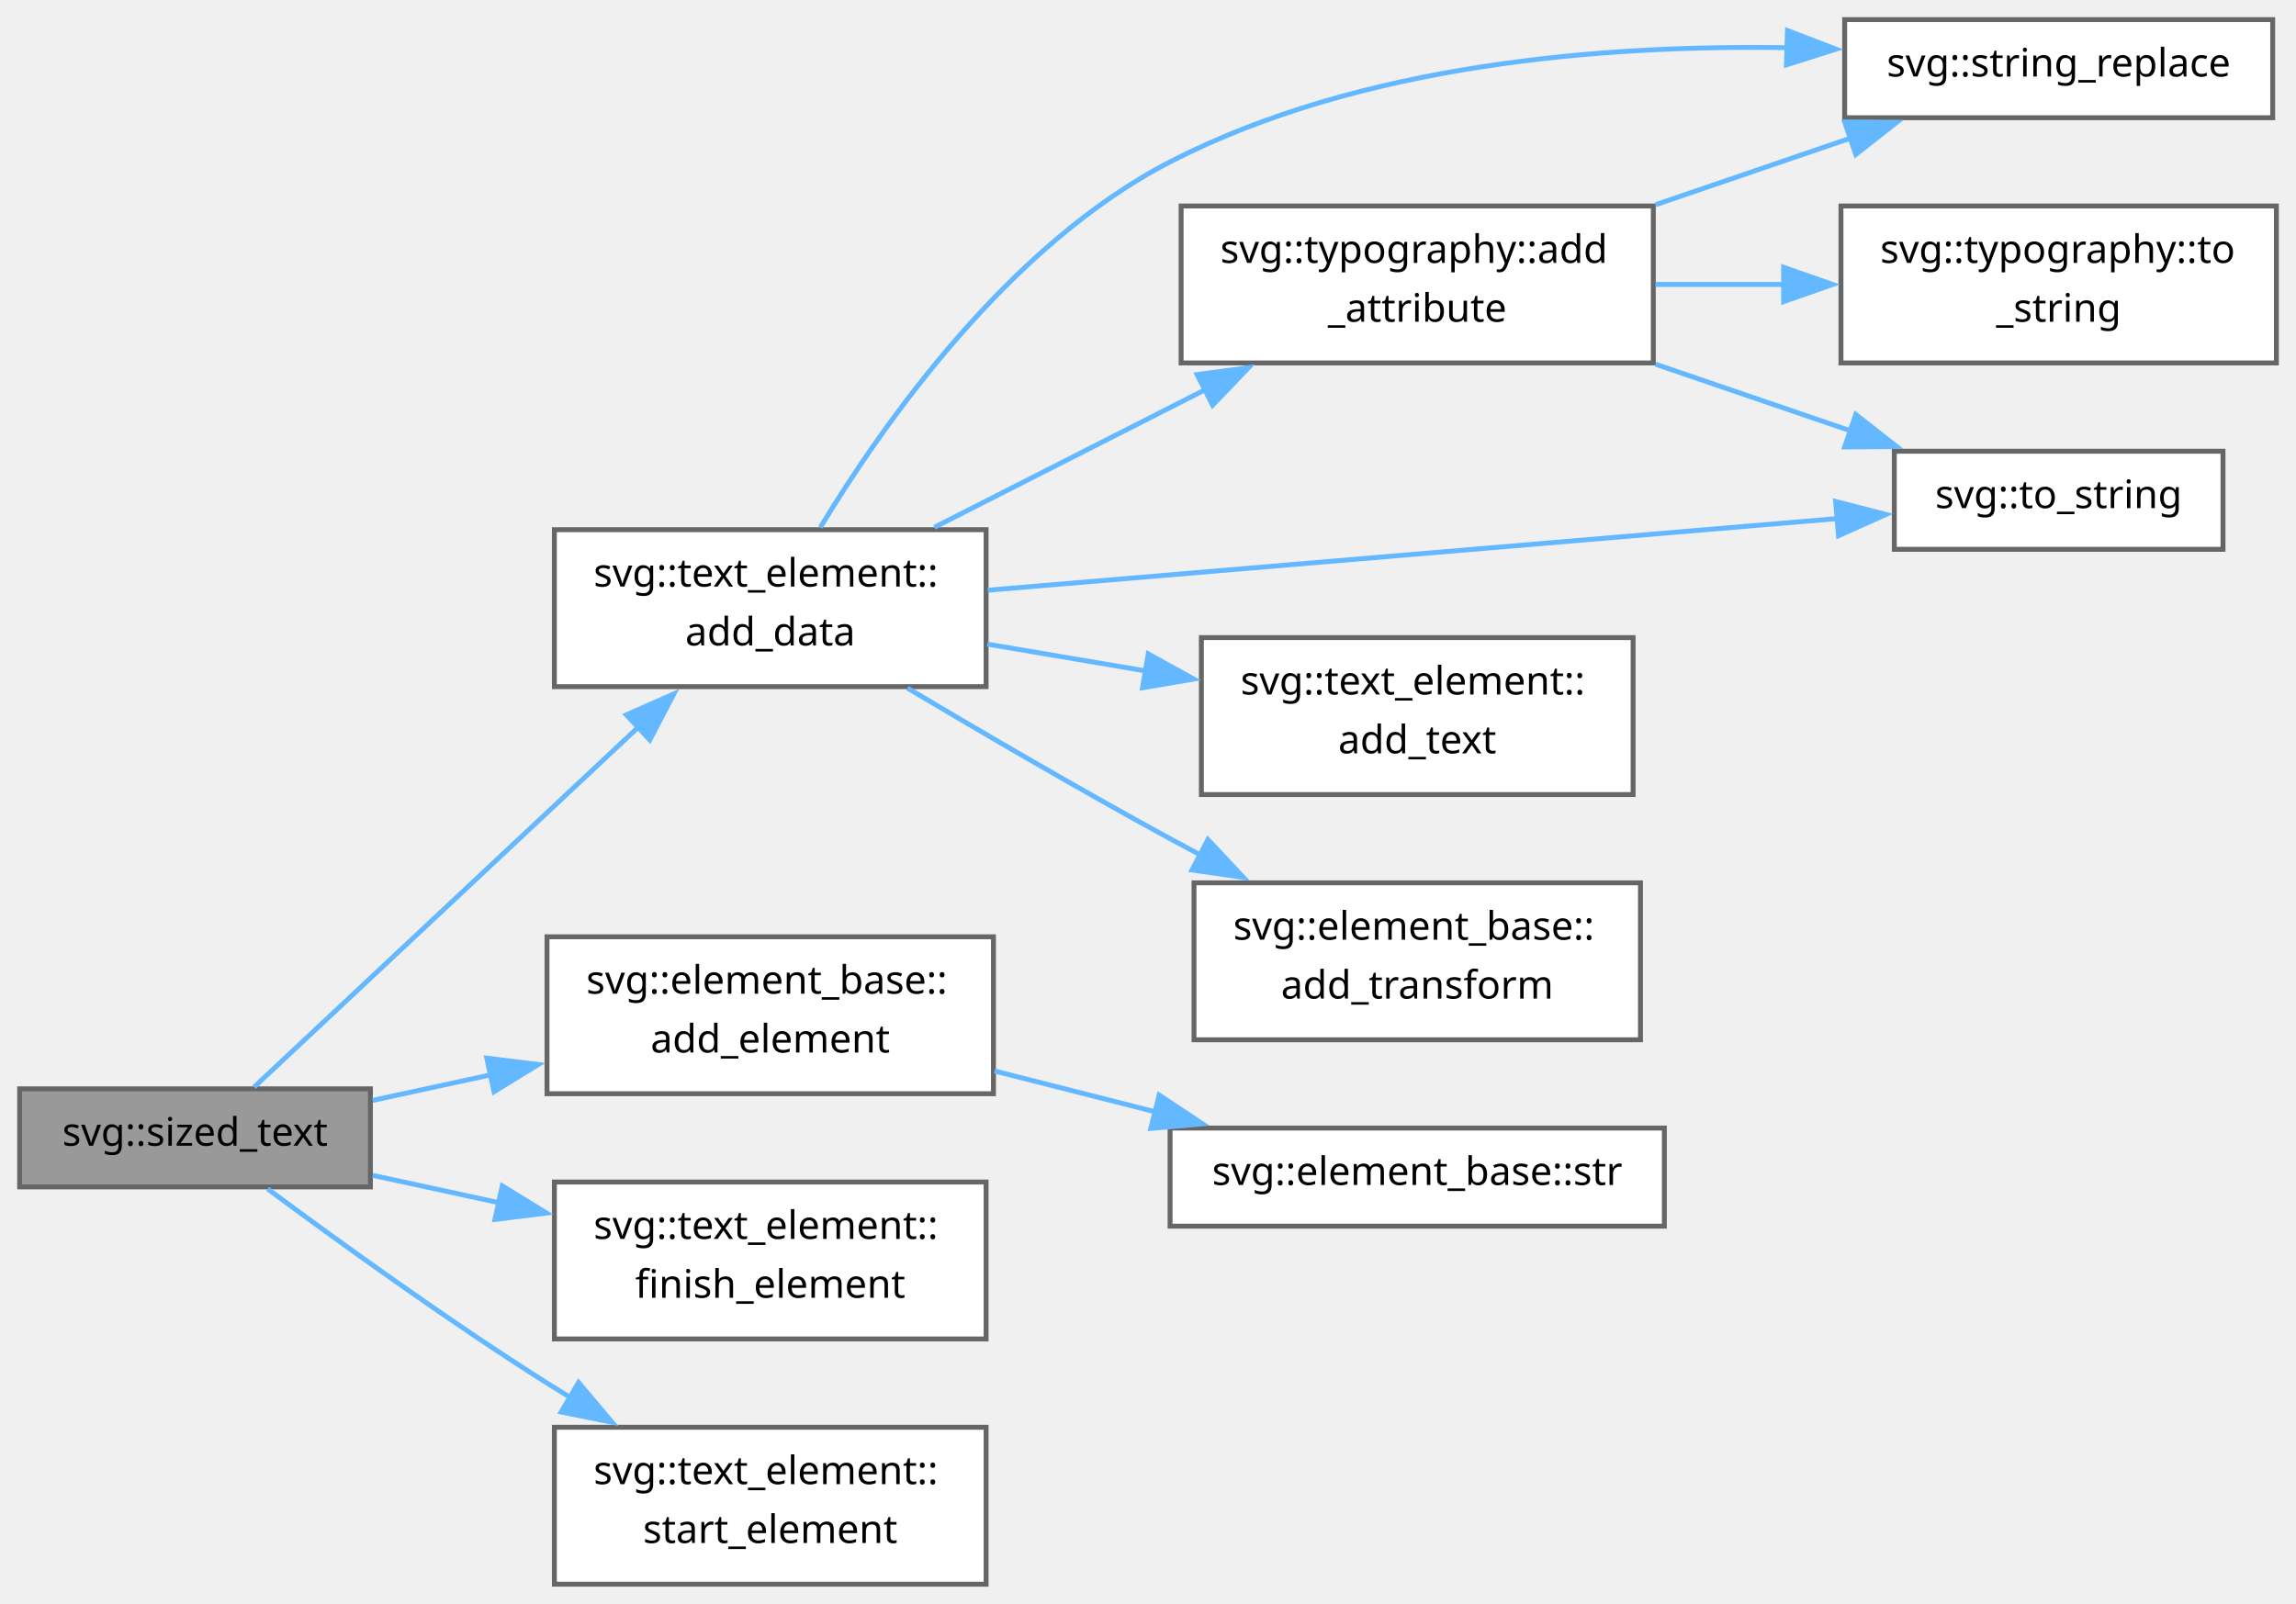
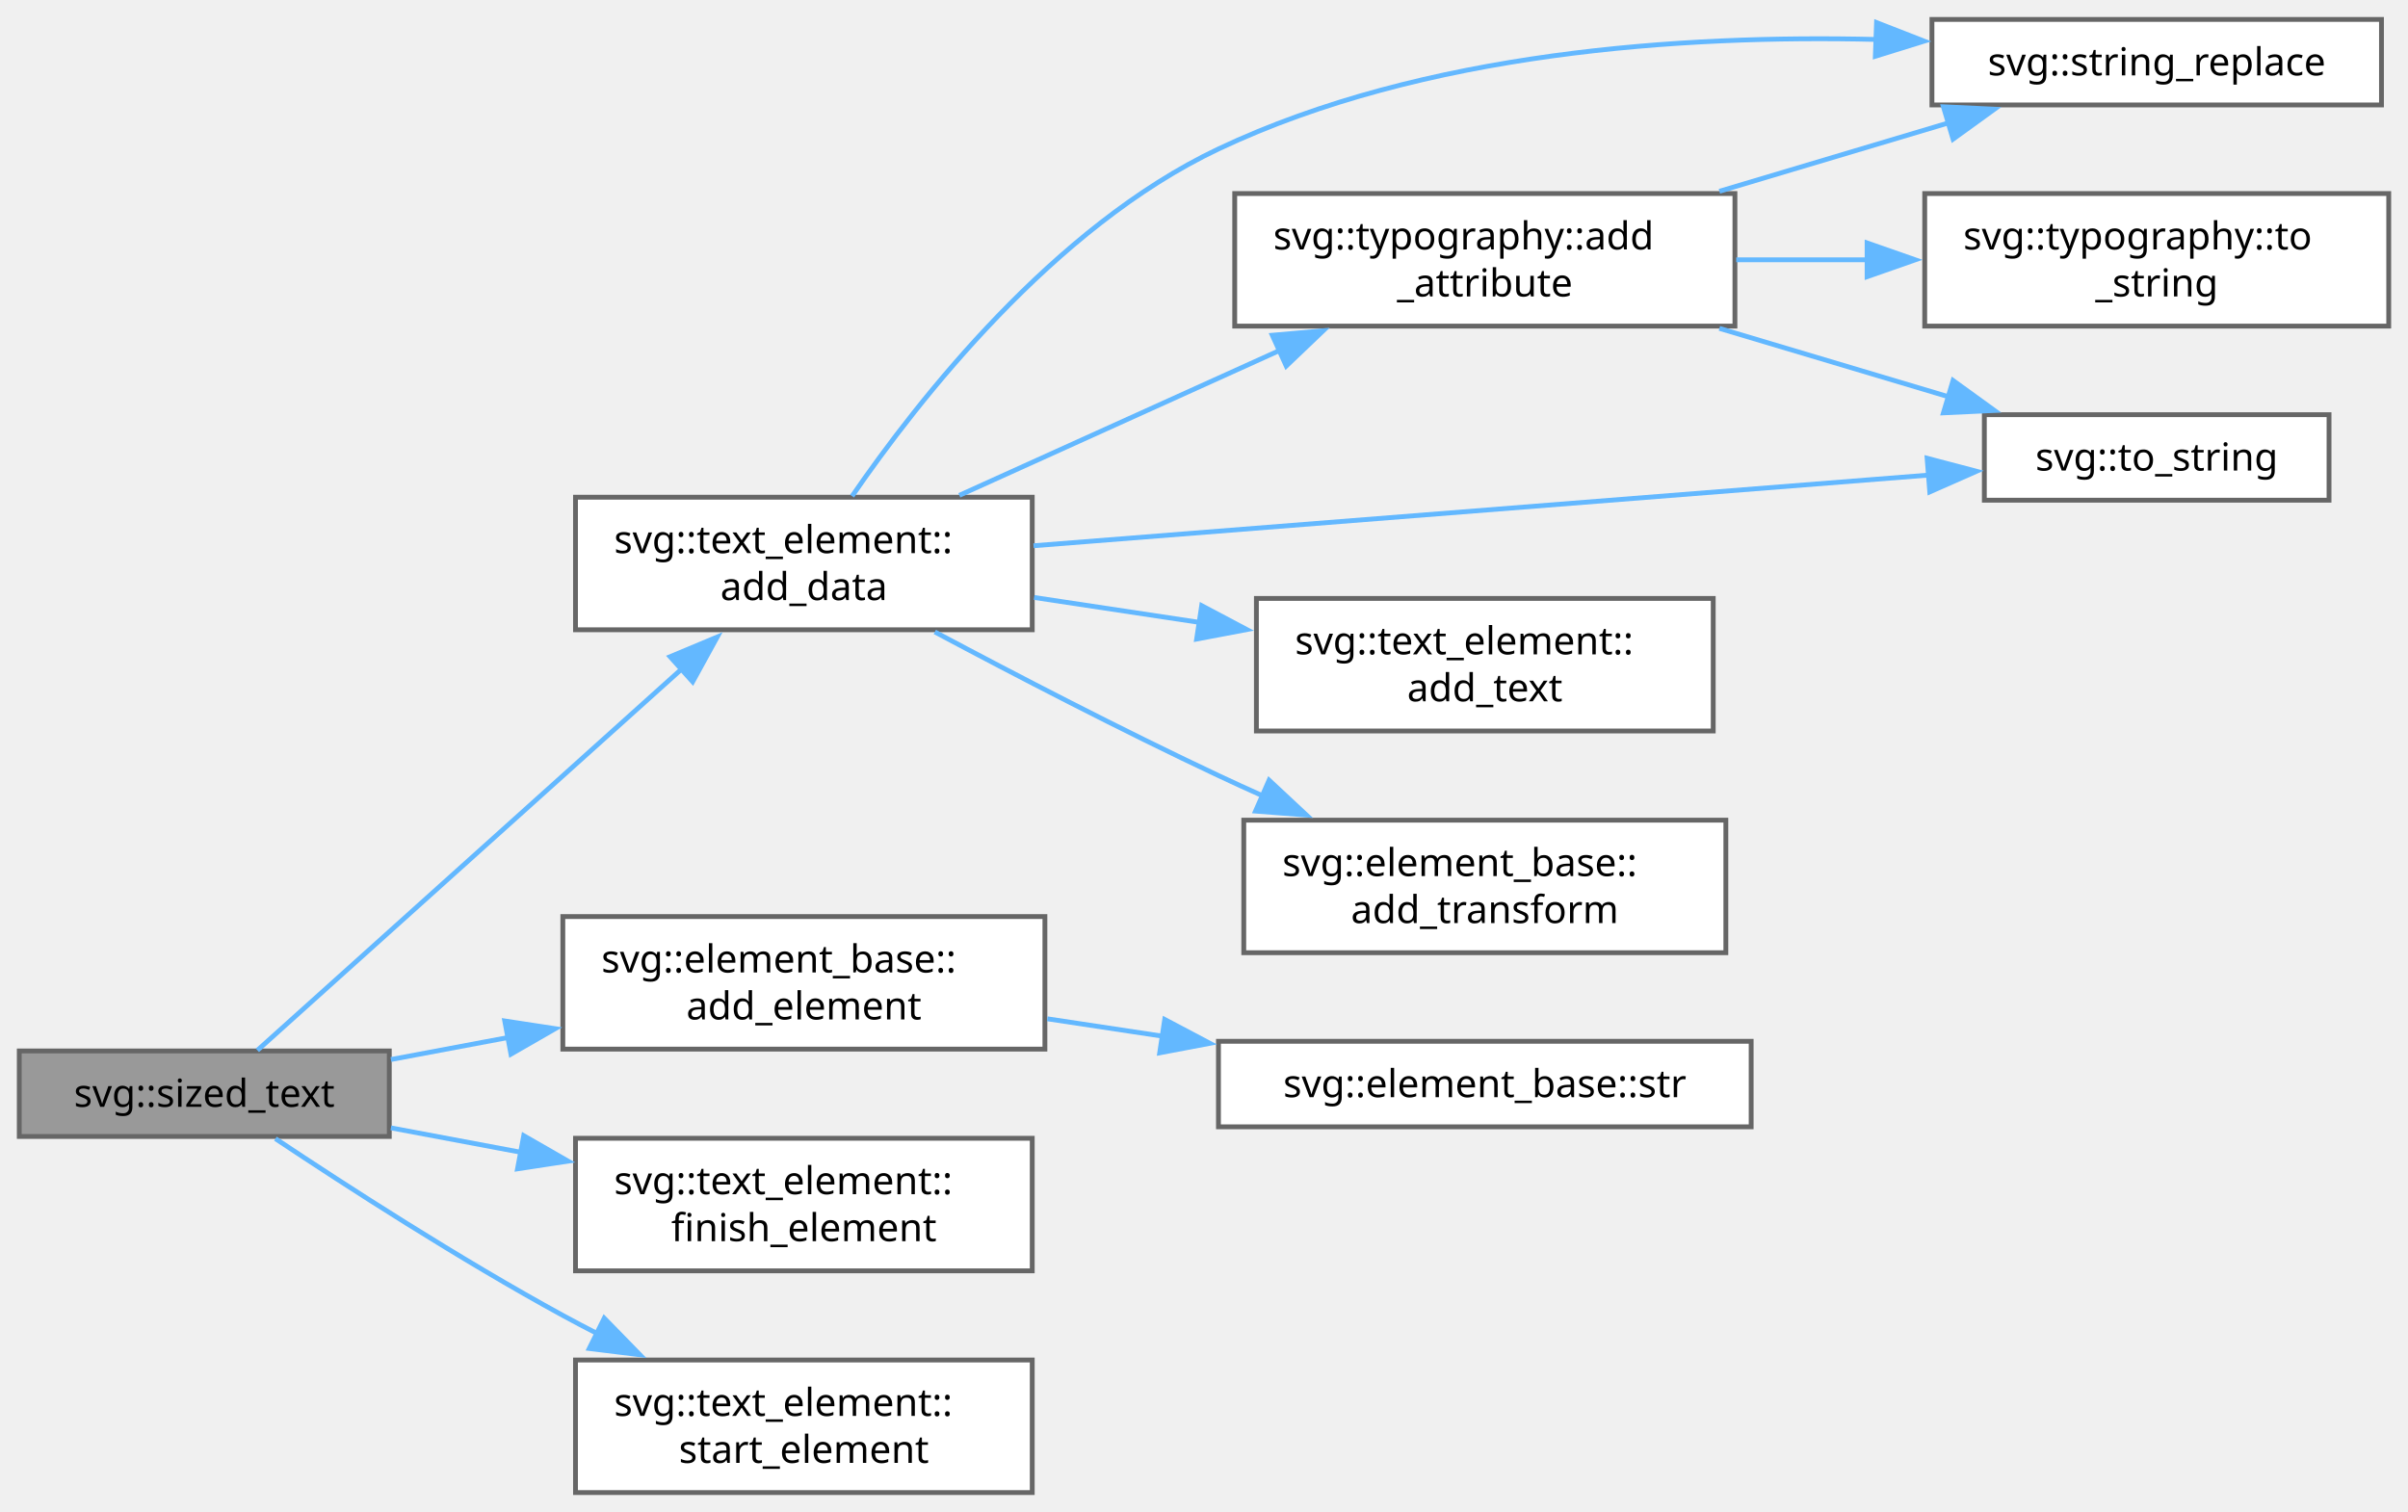
- <svg xmlns="http://www.w3.org/2000/svg" xmlns:xlink="http://www.w3.org/1999/xlink" width="468pt" height="327pt" viewBox="0.00 0.00 468.00 327.00">
-   <g id="graph0" class="graph" transform="scale(1 1) rotate(0) translate(4 323)">
+ <svg xmlns="http://www.w3.org/2000/svg" xmlns:xlink="http://www.w3.org/1999/xlink" width="500pt" height="314pt" viewBox="0.00 0.00 499.50 313.62">
+   <g id="graph0" class="graph" transform="scale(1 1) rotate(0) translate(4 309.62)">
    <g id="Node000001" class="node">
      <g id="a_Node000001">
        <a xlink:title="Text at size.">
-           <polygon fill="#999999" stroke="#666666" points="71.5,-101 0,-101 0,-81 71.5,-81 71.5,-101" />
-           <text text-anchor="middle" x="35.75" y="-89.4" font-family="SourceSans" font-size="8.00">svg::sized_text</text>
+           <polygon fill="#999999" stroke="#666666" points="76.75,-91.62 0,-91.62 0,-73.88 76.75,-73.88 76.75,-91.62" />
+           <text text-anchor="middle" x="38.38" y="-80.03" font-family="SourceSans" font-size="8.00">svg::sized_text</text>
        </a>
      </g>
    </g>
    <g id="Node000002" class="node">
      <g id="a_Node000002">
        <a xlink:href="group__elements.html#aad29e1daf75bdcd69a39575a6807fa0f" target="_top" xlink:title="Either serialize immediately (as below), or create data structure that adds data to data_vec and then...">
-           <polygon fill="white" stroke="#666666" points="197,-215 109,-215 109,-183 197,-183 197,-215" />
-           <text text-anchor="start" x="117" y="-203.4" font-family="SourceSans" font-size="8.00">svg::text_element::</text>
-           <text text-anchor="middle" x="153" y="-191.4" font-family="SourceSans" font-size="8.00">add_data</text>
+           <polygon fill="white" stroke="#666666" points="210.12,-206.5 115.38,-206.5 115.38,-179 210.12,-179 210.12,-206.5" />
+           <text text-anchor="start" x="123.38" y="-194.9" font-family="SourceSans" font-size="8.00">svg::text_element::</text>
+           <text text-anchor="middle" x="162.75" y="-185.15" font-family="SourceSans" font-size="8.00">add_data</text>
        </a>
      </g>
    </g>
    <g id="edge1_Node000001_Node000002" class="edge">
      <g id="a_edge1_Node000001_Node000002">
        <a xlink:title=" ">
-           <path fill="none" stroke="#63b8ff" d="M47.8,-101.36C65.74,-118.17 101.68,-151.84 126.28,-174.9" />
-           <polygon fill="#63b8ff" stroke="#63b8ff" points="123.67,-177.25 133.36,-181.53 128.45,-172.14 123.67,-177.25" />
+           <path fill="none" stroke="#63b8ff" d="M49.39,-91.75C68.47,-108.9 110.52,-146.7 137.42,-170.88" />
+           <polygon fill="#63b8ff" stroke="#63b8ff" points="135,-173.41 144.78,-177.5 139.68,-168.21 135,-173.41" />
        </a>
      </g>
    </g>
    <g id="Node000009" class="node">
      <g id="a_Node000009">
        <a xlink:href="group__elements.html#ada0333b46b2547c6152f3f5811016a12" target="_top" xlink:title=" ">
-           <polygon fill="white" stroke="#666666" points="198.5,-132 107.5,-132 107.5,-100 198.5,-100 198.5,-132" />
-           <text text-anchor="start" x="115.5" y="-120.4" font-family="SourceSans" font-size="8.00">svg::element_base::</text>
-           <text text-anchor="middle" x="153" y="-108.4" font-family="SourceSans" font-size="8.00">add_element</text>
+           <polygon fill="white" stroke="#666666" points="212.75,-119.5 112.75,-119.5 112.75,-92 212.75,-92 212.75,-119.5" />
+           <text text-anchor="start" x="120.75" y="-107.9" font-family="SourceSans" font-size="8.00">svg::element_base::</text>
+           <text text-anchor="middle" x="162.75" y="-98.15" font-family="SourceSans" font-size="8.00">add_element</text>
        </a>
      </g>
    </g>
    <g id="edge10_Node000001_Node000009" class="edge">
      <g id="a_edge10_Node000001_Node000009">
        <a xlink:title=" ">
-           <path fill="none" stroke="#63b8ff" d="M71.96,-98.64C79.6,-100.3 87.87,-102.09 96.09,-103.87" />
-           <polygon fill="#63b8ff" stroke="#63b8ff" points="95.22,-107.26 105.74,-105.96 96.7,-100.42 95.22,-107.26" />
+           <path fill="none" stroke="#63b8ff" d="M77.09,-89.84C84.82,-91.29 93.13,-92.85 101.42,-94.41" />
+           <polygon fill="#63b8ff" stroke="#63b8ff" points="100.7,-97.84 111.17,-96.24 101.99,-90.96 100.7,-97.84" />
        </a>
      </g>
    </g>
    <g id="Node000011" class="node">
      <g id="a_Node000011">
        <a xlink:href="group__elements.html#ga13c46848317034d16c62a7d2061ba3d6" target="_top" xlink:title=" ">
-           <polygon fill="white" stroke="#666666" points="197,-82 109,-82 109,-50 197,-50 197,-82" />
-           <text text-anchor="start" x="117" y="-70.4" font-family="SourceSans" font-size="8.00">svg::text_element::</text>
-           <text text-anchor="middle" x="153" y="-58.4" font-family="SourceSans" font-size="8.00">finish_element</text>
+           <polygon fill="white" stroke="#666666" points="210.12,-73.5 115.38,-73.5 115.38,-46 210.12,-46 210.12,-73.5" />
+           <text text-anchor="start" x="123.38" y="-61.9" font-family="SourceSans" font-size="8.00">svg::text_element::</text>
+           <text text-anchor="middle" x="162.75" y="-52.15" font-family="SourceSans" font-size="8.00">finish_element</text>
        </a>
      </g>
    </g>
    <g id="edge12_Node000001_Node000011" class="edge">
      <g id="a_edge12_Node000001_Node000011">
        <a xlink:title=" ">
-           <path fill="none" stroke="#63b8ff" d="M71.96,-83.36C80.15,-81.59 89.05,-79.65 97.85,-77.75" />
-           <polygon fill="#63b8ff" stroke="#63b8ff" points="98.37,-81.21 107.4,-75.67 96.89,-74.37 98.37,-81.21" />
+           <path fill="none" stroke="#63b8ff" d="M77.09,-75.66C85.68,-74.05 94.99,-72.3 104.2,-70.57" />
+           <polygon fill="#63b8ff" stroke="#63b8ff" points="104.64,-74.04 113.83,-68.76 103.35,-67.16 104.64,-74.04" />
        </a>
      </g>
    </g>
    <g id="Node000012" class="node">
      <g id="a_Node000012">
        <a xlink:href="group__elements.html#ae45bec611a6ec17ea46aab6d680ae042" target="_top" xlink:title=" ">
-           <polygon fill="white" stroke="#666666" points="197,-32 109,-32 109,0 197,0 197,-32" />
-           <text text-anchor="start" x="117" y="-20.4" font-family="SourceSans" font-size="8.00">svg::text_element::</text>
-           <text text-anchor="middle" x="153" y="-8.4" font-family="SourceSans" font-size="8.00">start_element</text>
+           <polygon fill="white" stroke="#666666" points="210.12,-27.5 115.38,-27.5 115.38,0 210.12,0 210.12,-27.5" />
+           <text text-anchor="start" x="123.38" y="-15.9" font-family="SourceSans" font-size="8.00">svg::text_element::</text>
+           <text text-anchor="middle" x="162.75" y="-6.15" font-family="SourceSans" font-size="8.00">start_element</text>
        </a>
      </g>
    </g>
    <g id="edge13_Node000001_Node000012" class="edge">
      <g id="a_edge13_Node000001_Node000012">
        <a xlink:title=" ">
-           <path fill="none" stroke="#63b8ff" d="M50.55,-80.6C64.61,-70.17 87.16,-53.86 107.5,-41 109.1,-39.99 110.74,-38.98 112.4,-37.97" />
-           <polygon fill="#63b8ff" stroke="#63b8ff" points="113.93,-41.12 120.76,-33.02 110.37,-35.1 113.93,-41.12" />
+           <path fill="none" stroke="#63b8ff" d="M53.14,-73.42C67.66,-63.74 91.37,-48.41 112.75,-36.75 115.08,-35.48 117.5,-34.21 119.95,-32.95" />
+           <polygon fill="#63b8ff" stroke="#63b8ff" points="121.34,-36.17 128.74,-28.59 118.23,-29.89 121.34,-36.17" />
        </a>
      </g>
    </g>
    <g id="Node000003" class="node">
      <g id="a_Node000003">
        <a xlink:href="structsvg_1_1typography.html#adbc62f74f1fed3f7c77567250f084f83" target="_top" xlink:title=" ">
-           <polygon fill="white" stroke="#666666" points="333,-281 236.75,-281 236.75,-249 333,-249 333,-281" />
-           <text text-anchor="start" x="244.75" y="-269.4" font-family="SourceSans" font-size="8.00">svg::typography::add</text>
-           <text text-anchor="middle" x="284.88" y="-257.4" font-family="SourceSans" font-size="8.00">_attribute</text>
+           <polygon fill="white" stroke="#666666" points="355.88,-269.5 252.12,-269.5 252.12,-242 355.88,-242 355.88,-269.5" />
+           <text text-anchor="start" x="260.12" y="-257.9" font-family="SourceSans" font-size="8.00">svg::typography::add</text>
+           <text text-anchor="middle" x="304" y="-248.15" font-family="SourceSans" font-size="8.00">_attribute</text>
        </a>
      </g>
    </g>
    <g id="edge2_Node000002_Node000003" class="edge">
      <g id="a_edge2_Node000002_Node000003">
        <a xlink:title=" ">
-           <path fill="none" stroke="#63b8ff" d="M186.44,-215.48C203.14,-223.97 223.72,-234.43 241.65,-243.54" />
-           <polygon fill="#63b8ff" stroke="#63b8ff" points="240,-246.63 250.5,-248.04 243.17,-240.39 240,-246.63" />
+           <path fill="none" stroke="#63b8ff" d="M195,-206.89C214.62,-215.76 240.15,-227.31 261.46,-236.96" />
+           <polygon fill="#63b8ff" stroke="#63b8ff" points="259.92,-240.1 270.47,-241.03 262.81,-233.72 259.92,-240.1" />
        </a>
      </g>
    </g>
    <g id="Node000004" class="node">
      <g id="a_Node000004">
        <a xlink:href="namespacesvg.html#a48ac748e89e22789d1772326a98dd7b6" target="_top" xlink:title=" ">
-           <polygon fill="white" stroke="#666666" points="459.25,-319 372,-319 372,-299 459.25,-299 459.25,-319" />
-           <text text-anchor="middle" x="415.62" y="-307.4" font-family="SourceSans" font-size="8.00">svg::string_replace</text>
+           <polygon fill="white" stroke="#666666" points="490,-305.62 396.75,-305.62 396.75,-287.88 490,-287.88 490,-305.62" />
+           <text text-anchor="middle" x="443.38" y="-294.02" font-family="SourceSans" font-size="8.00">svg::string_replace</text>
        </a>
      </g>
    </g>
    <g id="edge8_Node000002_Node000004" class="edge">
      <g id="a_edge8_Node000002_Node000004">
        <a xlink:title=" ">
-           <path fill="none" stroke="#63b8ff" d="M163.22,-215.49C176.12,-236.78 201.69,-273.09 234.5,-290 273.38,-310.04 323.2,-313.91 360.58,-313.27" />
-           <polygon fill="#63b8ff" stroke="#63b8ff" points="360.35,-316.77 370.24,-312.98 360.14,-309.78 360.35,-316.77" />
+           <path fill="none" stroke="#63b8ff" d="M172.75,-206.72C186.45,-226.64 214.59,-262.59 248.75,-278.75 291.38,-298.92 345.15,-302.44 385.2,-301.47" />
+           <polygon fill="#63b8ff" stroke="#63b8ff" points="385.26,-304.97 395.13,-301.12 385.01,-297.98 385.26,-304.97" />
        </a>
      </g>
    </g>
    <g id="Node000005" class="node">
      <g id="a_Node000005">
        <a xlink:href="namespacesvg.html#a36b1c48ad4601b205790e3772ad0a7b6" target="_top" xlink:title=" ">
-           <polygon fill="white" stroke="#666666" points="449.12,-231 382.12,-231 382.12,-211 449.12,-211 449.12,-231" />
-           <text text-anchor="middle" x="415.62" y="-219.4" font-family="SourceSans" font-size="8.00">svg::to_string</text>
+           <polygon fill="white" stroke="#666666" points="479.12,-223.62 407.62,-223.62 407.62,-205.88 479.12,-205.88 479.12,-223.62" />
+           <text text-anchor="middle" x="443.38" y="-212.03" font-family="SourceSans" font-size="8.00">svg::to_string</text>
        </a>
      </g>
    </g>
    <g id="edge9_Node000002_Node000005" class="edge">
      <g id="a_edge9_Node000002_Node000005">
        <a xlink:title=" ">
-           <path fill="none" stroke="#63b8ff" d="M197.33,-202.66C245.34,-206.71 322.32,-213.21 370.61,-217.28" />
-           <polygon fill="#63b8ff" stroke="#63b8ff" points="370.16,-220.76 380.42,-218.11 370.75,-213.78 370.16,-220.76" />
+           <path fill="none" stroke="#63b8ff" d="M210.39,-196.43C261.98,-200.51 344.62,-207.03 396.08,-211.09" />
+           <polygon fill="#63b8ff" stroke="#63b8ff" points="395.75,-214.58 406,-211.88 396.3,-207.6 395.75,-214.58" />
        </a>
      </g>
    </g>
    <g id="Node000007" class="node">
      <g id="a_Node000007">
        <a xlink:href="group__elements.html#a1ed006cabdb9c531c2bd8e27ea9e0966" target="_top" xlink:title=" ">
-           <polygon fill="white" stroke="#666666" points="328.88,-193 240.88,-193 240.88,-161 328.88,-161 328.88,-193" />
-           <text text-anchor="start" x="248.88" y="-181.4" font-family="SourceSans" font-size="8.00">svg::text_element::</text>
-           <text text-anchor="middle" x="284.88" y="-169.4" font-family="SourceSans" font-size="8.00">add_text</text>
+           <polygon fill="white" stroke="#666666" points="351.38,-185.5 256.62,-185.5 256.62,-158 351.38,-158 351.38,-185.5" />
+           <text text-anchor="start" x="264.62" y="-173.9" font-family="SourceSans" font-size="8.00">svg::text_element::</text>
+           <text text-anchor="middle" x="304" y="-164.15" font-family="SourceSans" font-size="8.00">add_text</text>
        </a>
      </g>
    </g>
    <g id="edge6_Node000002_Node000007" class="edge">
      <g id="a_edge6_Node000002_Node000007">
        <a xlink:title=" ">
-           <path fill="none" stroke="#63b8ff" d="M197.25,-191.67C207.65,-189.91 218.9,-188.01 229.73,-186.17" />
-           <polygon fill="#63b8ff" stroke="#63b8ff" points="230.05,-189.67 239.33,-184.55 228.88,-182.77 230.05,-189.67" />
+           <path fill="none" stroke="#63b8ff" d="M210.51,-185.7C221.53,-184.04 233.41,-182.24 244.87,-180.52" />
+           <polygon fill="#63b8ff" stroke="#63b8ff" points="245.27,-184 254.63,-179.04 244.22,-177.07 245.27,-184" />
        </a>
      </g>
    </g>
    <g id="Node000008" class="node">
      <g id="a_Node000008">
        <a xlink:href="group__elements.html#a53d72a7ff728ad1d4d027254530bcf3d" target="_top" xlink:title="Common transforms include rotate(180)">
-           <polygon fill="white" stroke="#666666" points="330.38,-143 239.38,-143 239.38,-111 330.38,-111 330.38,-143" />
-           <text text-anchor="start" x="247.38" y="-131.4" font-family="SourceSans" font-size="8.00">svg::element_base::</text>
-           <text text-anchor="middle" x="284.88" y="-119.4" font-family="SourceSans" font-size="8.00">add_transform</text>
+           <polygon fill="white" stroke="#666666" points="354,-139.5 254,-139.5 254,-112 354,-112 354,-139.5" />
+           <text text-anchor="start" x="262" y="-127.9" font-family="SourceSans" font-size="8.00">svg::element_base::</text>
+           <text text-anchor="middle" x="304" y="-118.15" font-family="SourceSans" font-size="8.00">add_transform</text>
        </a>
      </g>
    </g>
    <g id="edge7_Node000002_Node000008" class="edge">
      <g id="a_edge7_Node000002_Node000008">
        <a xlink:title=" ">
-           <path fill="none" stroke="#63b8ff" d="M180.97,-182.71C196.5,-173.47 216.45,-161.83 234.5,-152 236.54,-150.89 238.64,-149.76 240.77,-148.63" />
-           <polygon fill="#63b8ff" stroke="#63b8ff" points="242.21,-151.83 249.46,-144.1 238.97,-145.62 242.21,-151.83" />
+           <path fill="none" stroke="#63b8ff" d="M189.91,-178.55C206.59,-169.66 228.75,-158.15 248.75,-148.75 251.7,-147.36 254.76,-145.96 257.85,-144.58" />
+           <polygon fill="#63b8ff" stroke="#63b8ff" points="259.25,-147.79 267,-140.56 256.44,-141.38 259.25,-147.79" />
        </a>
      </g>
    </g>
    <g id="edge3_Node000003_Node000004" class="edge">
      <g id="a_edge3_Node000003_Node000004">
        <a xlink:title=" ">
-           <path fill="none" stroke="#63b8ff" d="M333.45,-281.26C346.53,-285.73 360.6,-290.54 373.29,-294.87" />
-           <polygon fill="#63b8ff" stroke="#63b8ff" points="372,-298.13 382.6,-298.05 374.27,-291.51 372,-298.13" />
+           <path fill="none" stroke="#63b8ff" d="M352.66,-269.97C368.25,-274.63 385.44,-279.76 400.56,-284.27" />
+           <polygon fill="#63b8ff" stroke="#63b8ff" points="399.13,-287.5 409.71,-287 401.13,-280.79 399.13,-287.5" />
        </a>
      </g>
    </g>
    <g id="edge4_Node000003_Node000005" class="edge">
      <g id="a_edge4_Node000003_Node000005">
        <a xlink:title=" ">
-           <path fill="none" stroke="#63b8ff" d="M333.45,-248.74C346.53,-244.27 360.6,-239.46 373.29,-235.13" />
-           <polygon fill="#63b8ff" stroke="#63b8ff" points="374.27,-238.49 382.6,-231.95 372,-231.87 374.27,-238.49" />
+           <path fill="none" stroke="#63b8ff" d="M352.66,-241.53C368.25,-236.87 385.44,-231.74 400.56,-227.23" />
+           <polygon fill="#63b8ff" stroke="#63b8ff" points="401.13,-230.71 409.71,-224.5 399.13,-224 401.13,-230.71" />
        </a>
      </g>
    </g>
    <g id="Node000006" class="node">
      <g id="a_Node000006">
        <a xlink:href="structsvg_1_1typography.html#a174c1ffb4e56214d71523ffe7e422561" target="_top" xlink:title=" ">
-           <polygon fill="white" stroke="#666666" points="460,-281 371.25,-281 371.25,-249 460,-249 460,-281" />
-           <text text-anchor="start" x="379.25" y="-269.4" font-family="SourceSans" font-size="8.00">svg::typography::to</text>
-           <text text-anchor="middle" x="415.62" y="-257.4" font-family="SourceSans" font-size="8.00">_string</text>
+           <polygon fill="white" stroke="#666666" points="491.5,-269.5 395.25,-269.5 395.25,-242 491.5,-242 491.5,-269.5" />
+           <text text-anchor="start" x="403.25" y="-257.9" font-family="SourceSans" font-size="8.00">svg::typography::to</text>
+           <text text-anchor="middle" x="443.38" y="-248.15" font-family="SourceSans" font-size="8.00">_string</text>
        </a>
      </g>
    </g>
    <g id="edge5_Node000003_Node000006" class="edge">
      <g id="a_edge5_Node000003_Node000006">
        <a xlink:title=" ">
-           <path fill="none" stroke="#63b8ff" d="M333.45,-265C342.02,-265 351.01,-265 359.77,-265" />
-           <polygon fill="#63b8ff" stroke="#63b8ff" points="359.56,-268.5 369.56,-265 359.56,-261.5 359.56,-268.5" />
+           <path fill="none" stroke="#63b8ff" d="M356.15,-255.75C365.06,-255.75 374.38,-255.75 383.47,-255.75" />
+           <polygon fill="#63b8ff" stroke="#63b8ff" points="383.3,-259.25 393.3,-255.75 383.3,-252.25 383.3,-259.25" />
        </a>
      </g>
    </g>
    <g id="Node000010" class="node">
      <g id="a_Node000010">
        <a xlink:href="group__elements.html#ad893ef9c13a15464c96d8a85c08af30f" target="_top" xlink:title=" ">
-           <polygon fill="white" stroke="#666666" points="335.25,-93 234.5,-93 234.5,-73 335.25,-73 335.25,-93" />
-           <text text-anchor="middle" x="284.88" y="-81.4" font-family="SourceSans" font-size="8.00">svg::element_base::str</text>
+           <polygon fill="white" stroke="#666666" points="359.25,-93.62 248.75,-93.62 248.75,-75.88 359.25,-75.88 359.25,-93.62" />
+           <text text-anchor="middle" x="304" y="-82.03" font-family="SourceSans" font-size="8.00">svg::element_base::str</text>
        </a>
      </g>
    </g>
    <g id="edge11_Node000009_Node000010" class="edge">
      <g id="a_edge11_Node000009_Node000010">
        <a xlink:title=" ">
-           <path fill="none" stroke="#63b8ff" d="M198.7,-104.64C209.26,-101.96 220.62,-99.07 231.49,-96.31" />
-           <polygon fill="#63b8ff" stroke="#63b8ff" points="232.29,-99.72 241.12,-93.86 230.57,-92.93 232.29,-99.72" />
+           <path fill="none" stroke="#63b8ff" d="M213.24,-98.29C220.99,-97.12 229.12,-95.89 237.17,-94.68" />
+           <polygon fill="#63b8ff" stroke="#63b8ff" points="237.6,-98.15 246.97,-93.2 236.56,-91.23 237.6,-98.15" />
        </a>
      </g>
    </g>
  </g>
</svg>
